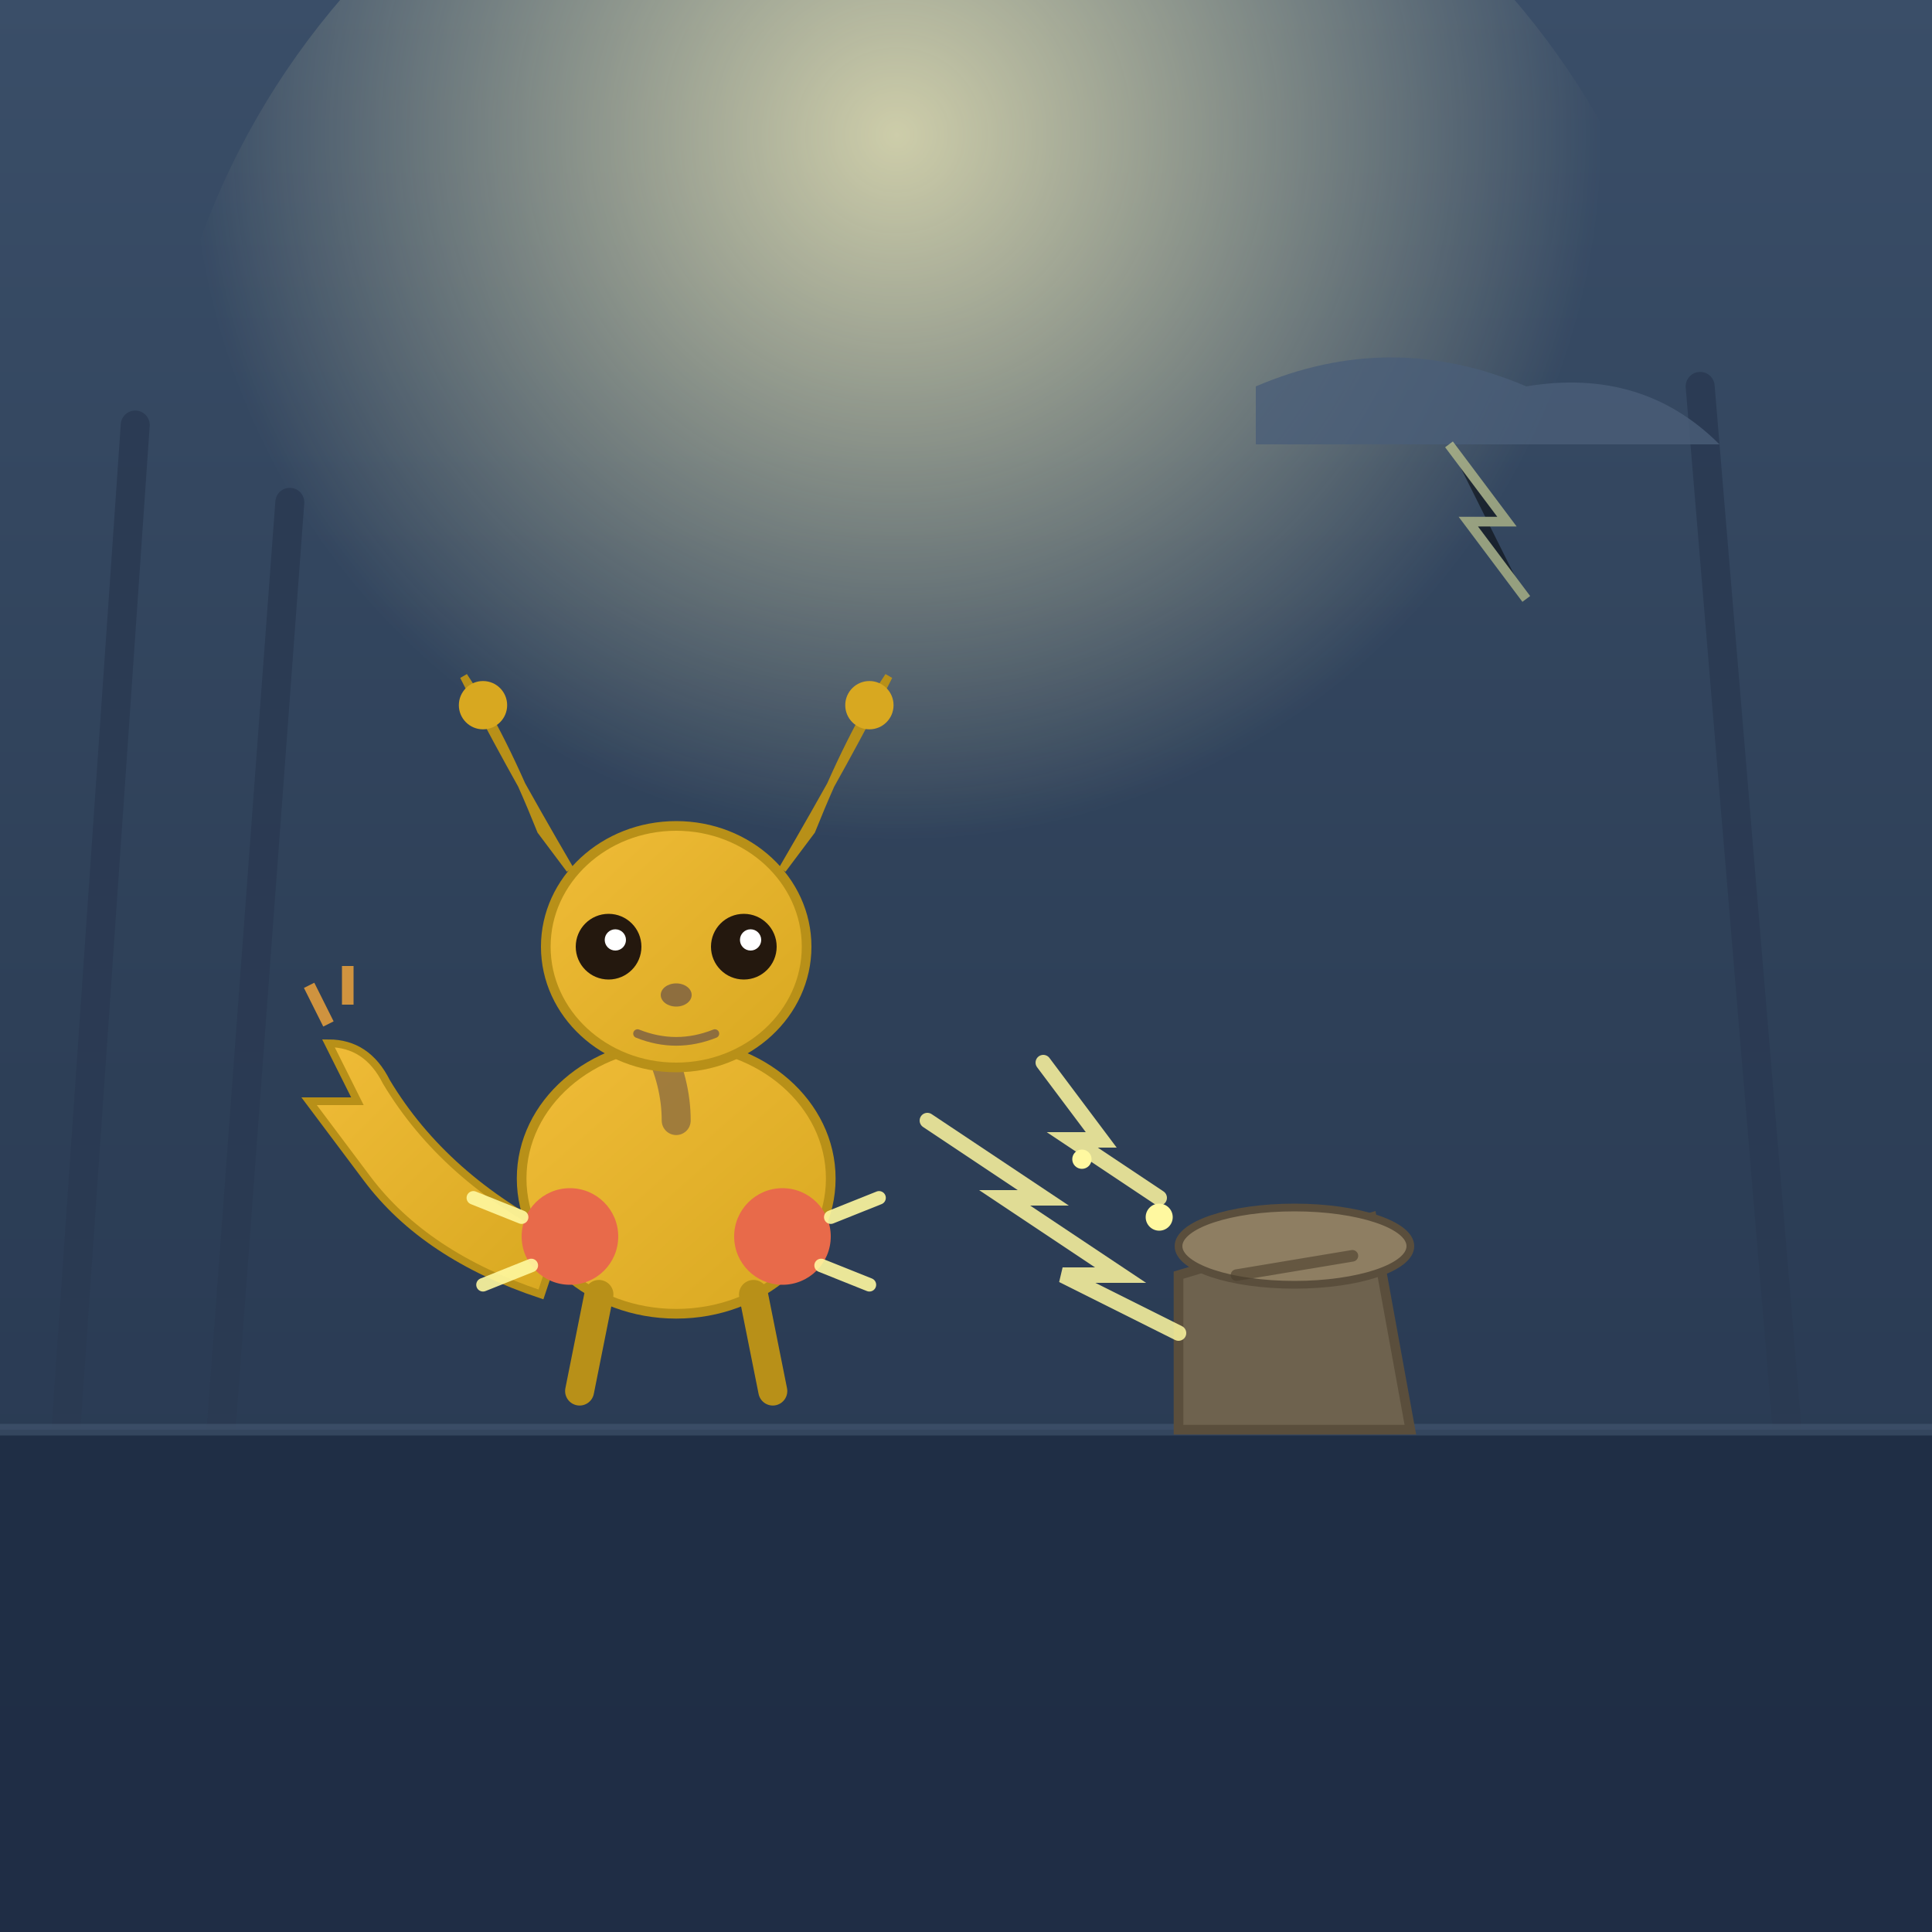
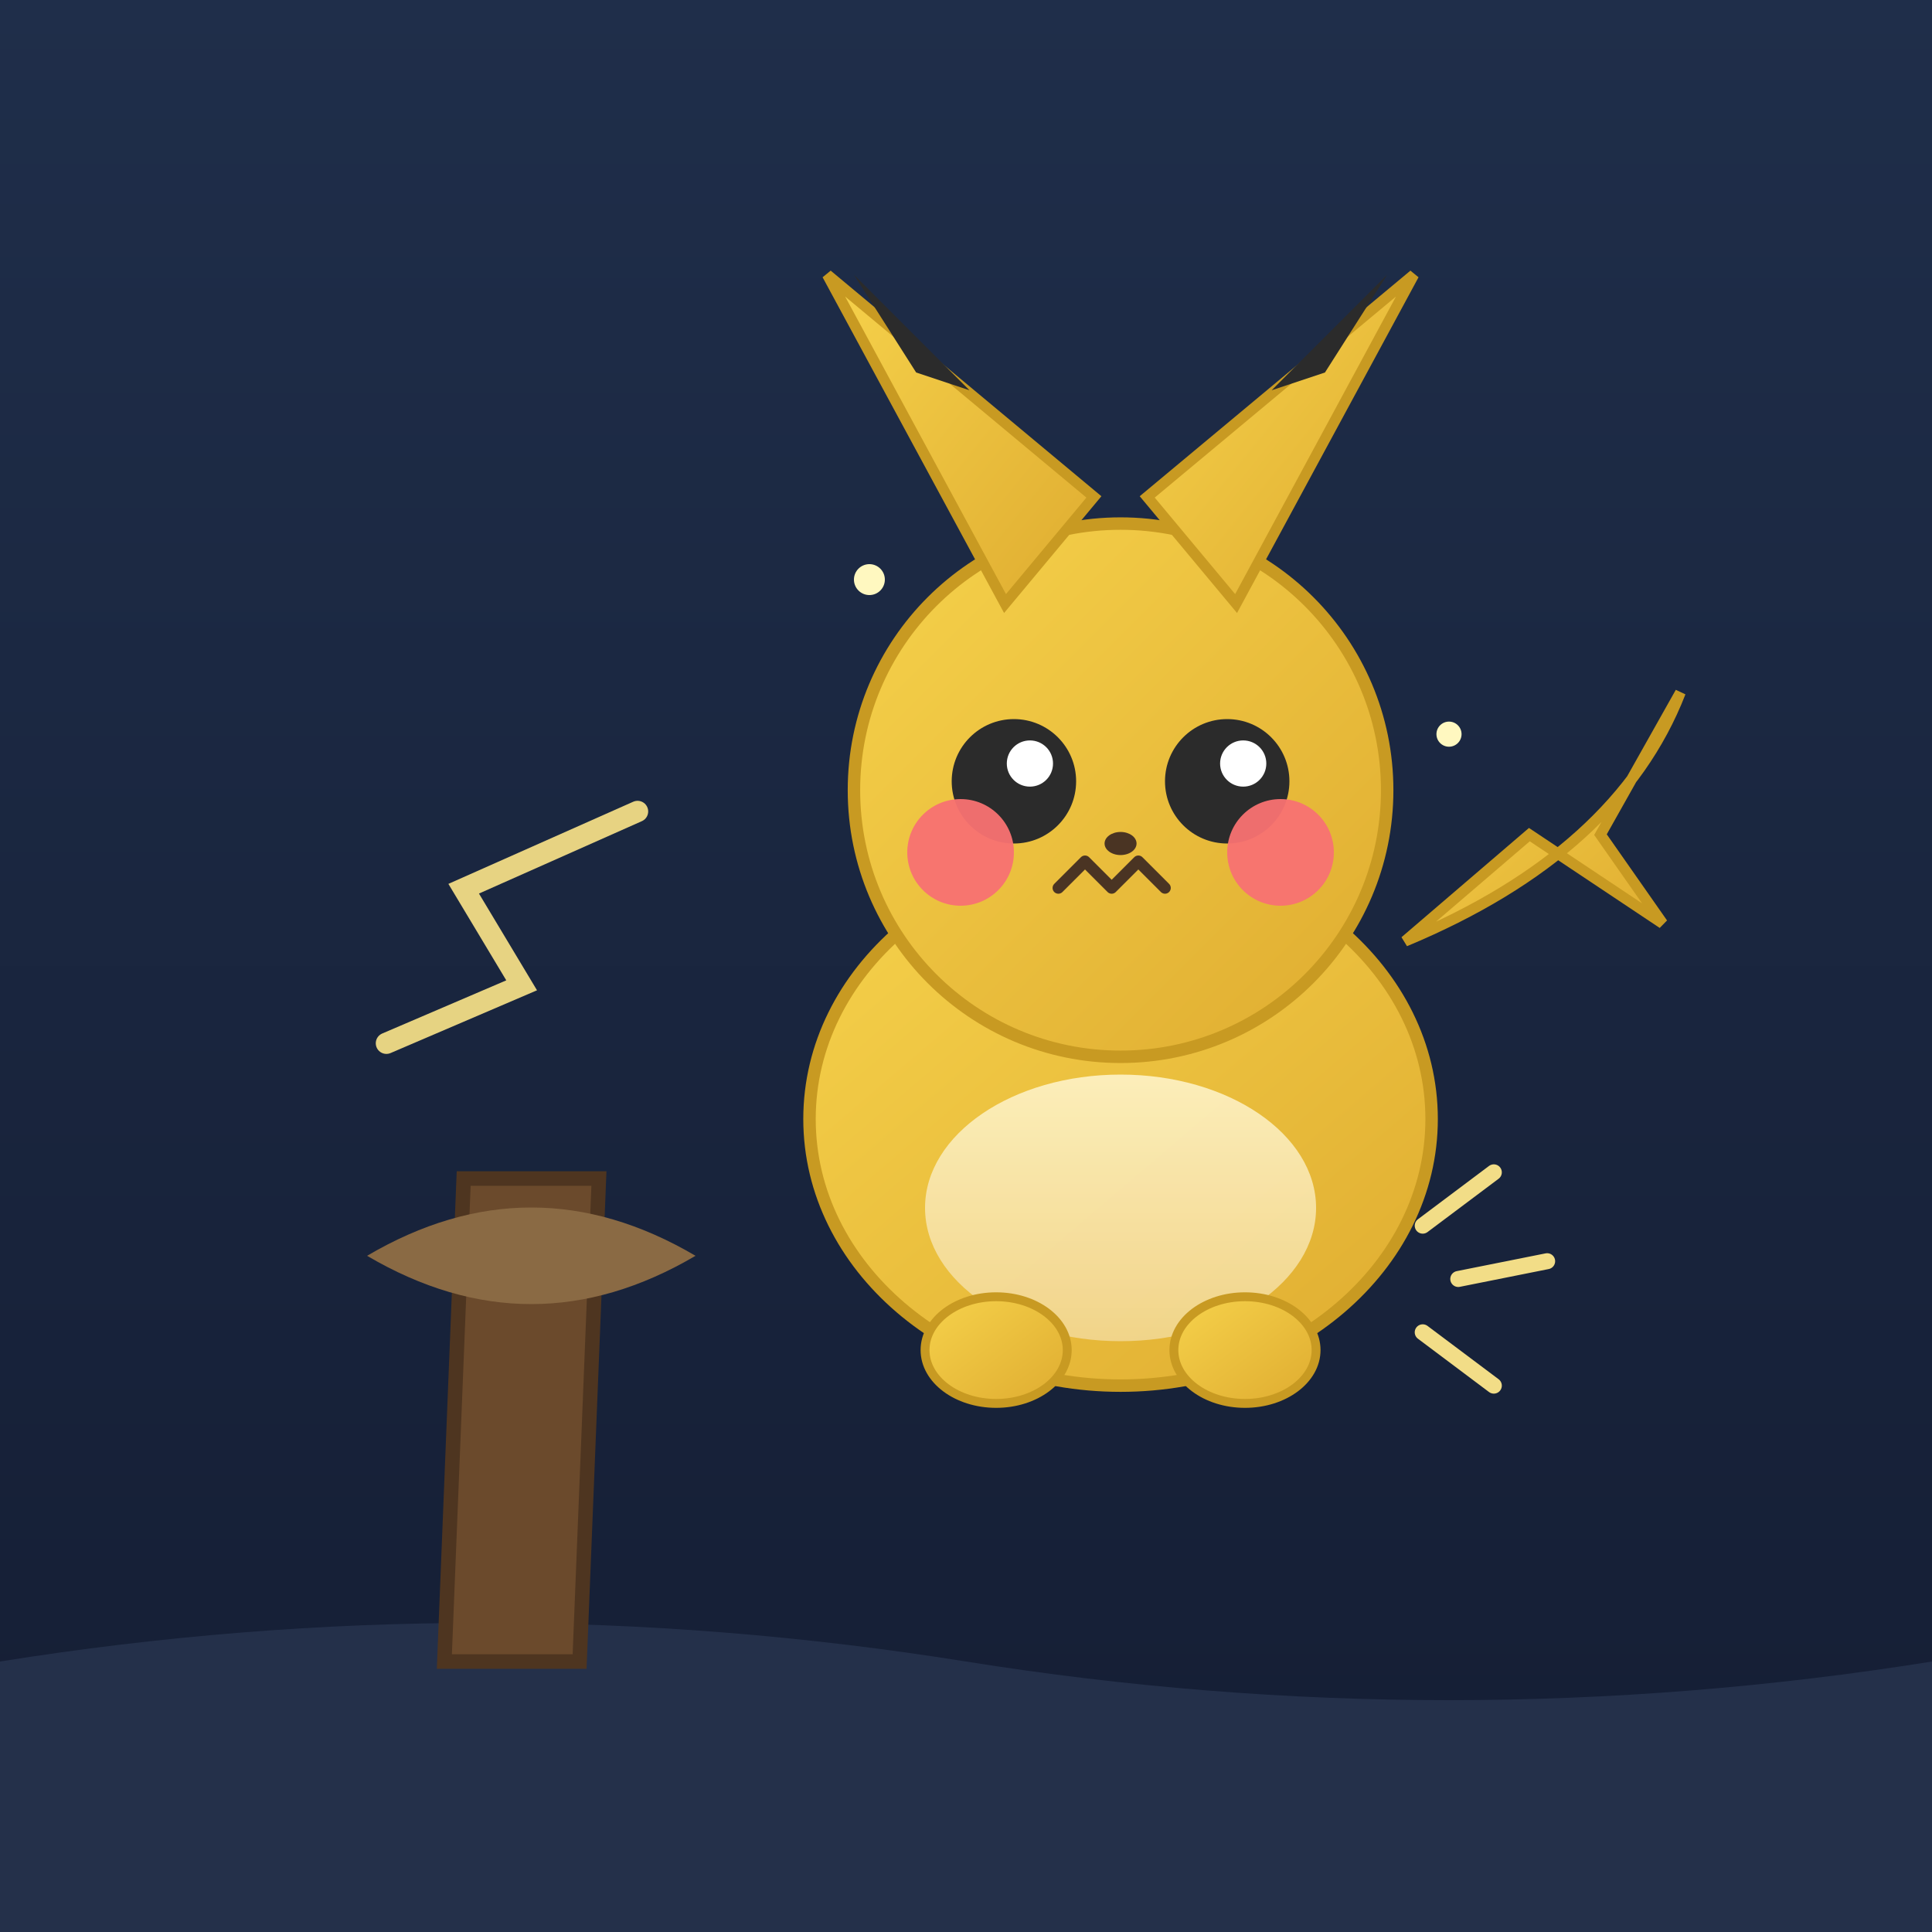
- <svg xmlns="http://www.w3.org/2000/svg" viewBox="0 0 200 200" role="img" aria-label="皮卡丘·三阶·电系苦修·对树桩放电双颊噼啪">
+ <svg xmlns="http://www.w3.org/2000/svg" viewBox="0 0 200 200" role="img" aria-label="皮卡丘·三阶·电系苦修">
  <defs>
    <linearGradient id="bg" x1="0" y1="0" x2="0" y2="1">
-       <stop offset="0%" stop-color="#3A4E68" />
-       <stop offset="52%" stop-color="#2E4058" />
-       <stop offset="100%" stop-color="#263650" />
+       <stop offset="0%" stop-color="#1F2E4A" />
+       <stop offset="100%" stop-color="#141D33" />
    </linearGradient>
-     <radialGradient id="glow" cx="48%" cy="26%" r="46%">
-       <stop offset="0%" stop-color="#FFF8C0" stop-opacity="0.75" />
-       <stop offset="100%" stop-color="#FFF8C0" stop-opacity="0" />
-     </radialGradient>
    <linearGradient id="fur" x1="0" y1="0" x2="1" y2="1">
-       <stop offset="0%" stop-color="#F0BC38" />
-       <stop offset="100%" stop-color="#D8A820" />
+       <stop offset="0%" stop-color="#F6D24B" />
+       <stop offset="100%" stop-color="#DFAC30" />
    </linearGradient>
+     <linearGradient id="belly" x1="0" y1="0" x2="0" y2="1">
+       <stop offset="0%" stop-color="#FEF3C7" />
+       <stop offset="100%" stop-color="#F2D792" />
+     </linearGradient>
+     <g id="pk-head">
+       <circle cx="0" cy="0" r="30" fill="url(#fur)" stroke="#C89A22" stroke-width="1.4" />
+       <path d="M -13 -21 L -33 -58 L -3 -33 Z" fill="url(#fur)" stroke="#C89A22" stroke-width="1.2" />
+       <path d="M -23 -47 L -30 -58 L -17 -45 Z" fill="#2B2B2B" />
+       <path d="M 13 -21 L 33 -58 L 3 -33 Z" fill="url(#fur)" stroke="#C89A22" stroke-width="1.2" />
+       <path d="M 23 -47 L 30 -58 L 17 -45 Z" fill="#2B2B2B" />
+       <circle cx="-12" cy="-1" r="7" fill="#2B2B2B" />
+       <circle cx="-10.2" cy="-3" r="2.6" fill="#FFF" />
+       <circle cx="12" cy="-1" r="7" fill="#2B2B2B" />
+       <circle cx="13.8" cy="-3" r="2.6" fill="#FFF" />
+       <ellipse cx="0" cy="6" rx="1.8" ry="1.3" fill="#4A3423" />
+       <path d="M -7 11 L -4 8 L -1 11 L 2 8 L 5 11" fill="none" stroke="#4A3423" stroke-width="1.3" stroke-linecap="round" stroke-linejoin="round" />
+       <circle cx="-18" cy="7" r="6" fill="#F87171" opacity="0.95" />
+       <circle cx="18" cy="7" r="6" fill="#F87171" opacity="0.95" />
+     </g>
  </defs>
  <rect width="200" height="200" fill="url(#bg)" />
-   <circle cx="96" cy="52" r="80" fill="url(#glow)">
-     <animate attributeName="opacity" values="0.75;0.5;0.75" dur="3s" repeatCount="indefinite" />
-   </circle>
-   <g stroke="#2A3A52" stroke-width="3" stroke-linecap="round" opacity="0.9">
-     <path d="M 14 44 L 6 160 M 30 52 L 22 160 M 176 40 L 186 160" />
-   </g>
-   <g fill="#4A5E78" opacity="0.8">
-     <path d="M 130 40 Q 144 34 158 40 Q 170 38 178 46 L 130 46 Z" />
-   </g>
-   <g stroke="#F8F8A0" stroke-width="1" opacity="0.5">
-     <path d="M 150 46 L 156 54 L 152 54 L 158 62">
-       <animate attributeName="opacity" values="0.5;0.2;0.5" dur="2.4s" repeatCount="indefinite" />
+   <path d="M 0 172 Q 50 164 100 172 Q 150 180 200 172 L 200 200 L 0 200 Z" fill="#24304A" />
+   <path d="M 46 172 L 48 122 L 62 122 L 60 172 Z" fill="#6B4A2C" stroke="#4E3520" stroke-width="1.5" />
+   <path d="M 38 130 Q 55 120 72 130 Q 55 140 38 130 Z" fill="#8A6A44" />
+   <g stroke="#FDE68A" stroke-width="2.2" opacity="0.9" stroke-linecap="round" fill="none">
+     <path d="M 40 108 L 54 102 L 48 92 L 66 84">
+       <animate attributeName="opacity" values="0.9;0.3;0.9" dur="1.1s" repeatCount="indefinite" />
    </path>
  </g>
-   <path d="M 0 148 L 200 148 L 200 200 L 0 200 Z" fill="#1E2C44" opacity="0.9" />
-   <path d="M 0 148 L 200 148" stroke="#4A5E78" stroke-width="1.2" opacity="0.5" />
-   <path d="M 122 132 L 142 126 L 146 148 L 122 148 Z" fill="#6E624E" stroke="#5A4E3C" stroke-width="1" />
-   <ellipse cx="134" cy="129" rx="12" ry="4" fill="#8E7E62" stroke="#5A4E3C" stroke-width="0.8" />
-   <path d="M 128 132 L 140 130" stroke="#4A3E2C" stroke-width="1.2" stroke-linecap="round" opacity="0.6" />
-   <g stroke="#FFF8A0" stroke-width="1.6" opacity="0.85" stroke-linecap="round" fill="none">
-     <path d="M 96 116 L 108 124 L 104 124 L 116 132 L 110 132 L 122 138">
-       <animate attributeName="opacity" values="0.85;0.4;0.85" dur="1s" repeatCount="indefinite" />
+   <g transform="translate(116,114) scale(0.92)">
+     <animateTransform attributeName="transform" type="translate" values="116 114;116 111;116 114" dur="1.6s" repeatCount="indefinite" />
+     <path d="M 32 -18 Q 56 -28 63 -46 L 54 -30 L 61 -20 L 46 -30 Z" fill="url(#fur)" stroke="#C89A22" stroke-width="1.2" class="tail">
+       <animateTransform attributeName="transform" type="rotate" values="0 44 -22;5 44 -22;0 44 -22" dur="1.2s" repeatCount="indefinite" />
    </path>
-     <path d="M 108 110 L 114 118 L 111 118 L 120 124">
-       <animate attributeName="opacity" values="0.7;0.3;0.7" dur="1.2s" repeatCount="indefinite" />
-     </path>
-   </g>
-   <g fill="#FFF8A0">
-     <circle cx="120" cy="126" r="1.4">
-       <animate attributeName="opacity" values="0.9;0.2;0.9" dur="1s" repeatCount="indefinite" />
-     </circle>
-     <circle cx="112" cy="120" r="1">
-       <animate attributeName="opacity" values="0.8;0.2;0.8" dur="1.2s" repeatCount="indefinite" />
-     </circle>
-   </g>
-   <g>
-     <animateTransform attributeName="transform" type="translate" values="0 0;0 -1;0 0" dur="1.4s" repeatCount="indefinite" />
-     <path d="M 58 128 Q 46 122 40 112 Q 38 108 34 108 L 37 114 L 32 114 L 38 122 Q 44 130 56 134 Z" fill="url(#fur)" stroke="#B89018" stroke-width="0.8" />
-     <g stroke="#F8A838" stroke-width="1.2" opacity="0.8">
-       <path d="M 34 106 L 32 102 M 36 104 L 36 100">
-         <animate attributeName="opacity" values="0.8;0.3;0.8" dur="1.2s" repeatCount="indefinite" />
+     <ellipse cx="0" cy="2" rx="35" ry="30" fill="url(#fur)" stroke="#C89A22" stroke-width="1.4" />
+     <ellipse cx="0" cy="12" rx="22" ry="15" fill="url(#belly)" opacity="0.9" />
+     <path d="M -8 -24 Q 0 -20 8 -24" stroke="#8E6E3E" stroke-width="4" stroke-linecap="round" fill="none" opacity="0.6" />
+     <ellipse cx="-14" cy="28" rx="8" ry="6" fill="url(#fur)" stroke="#C89A22" stroke-width="1" />
+     <ellipse cx="14" cy="28" rx="8" ry="6" fill="url(#fur)" stroke="#C89A22" stroke-width="1" />
+     <use href="#pk-head" transform="translate(0,-35) scale(1)" />
+     <g stroke="#FDE68A" stroke-width="1.8" opacity="0.95" stroke-linecap="round" fill="none">
+       <path d="M 34 14 L 42 8 M 38 20 L 48 18 M 34 26 L 42 32">
+         <animate attributeName="opacity" values="0.95;0.3;0.95" dur="1s" repeatCount="indefinite" />
      </path>
    </g>
-     <ellipse cx="70" cy="122" rx="16" ry="14" fill="url(#fur)" stroke="#B89018" stroke-width="1" />
-     <path d="M 68 108 Q 70 112 70 116" stroke="#8E6E3E" stroke-width="3" stroke-linecap="round" opacity="0.8" />
-     <circle cx="59" cy="128" r="5" fill="#E86A4A" />
-     <circle cx="81" cy="128" r="5" fill="#E86A4A" />
-     <g stroke="#FFF8A0" stroke-width="1.4" opacity="0.9" stroke-linecap="round" fill="none">
-       <path d="M 54 126 L 49 124 M 55 131 L 50 133 M 86 126 L 91 124 M 85 131 L 90 133">
-         <animate attributeName="opacity" values="0.9;0.35;0.9" dur="1s" repeatCount="indefinite" />
-       </path>
-     </g>
-     <path d="M 62 134 L 60 144 M 78 134 L 80 144" stroke="#B89018" stroke-width="3" stroke-linecap="round" />
-   </g>
-   <g>
-     <ellipse cx="70" cy="98" rx="13.5" ry="12.5" fill="url(#fur)" stroke="#B89018" stroke-width="1" />
-     <path d="M 59 90 Q 52 78 48 70 Q 52 76 56 86 Z" fill="url(#fur)" stroke="#B89018" stroke-width="0.8" />
-     <circle cx="50" cy="73" r="2.5" fill="#D8A820" />
-     <path d="M 81 90 Q 88 78 92 70 Q 88 76 84 86 Z" fill="url(#fur)" stroke="#B89018" stroke-width="0.8" />
-     <circle cx="90" cy="73" r="2.5" fill="#D8A820" />
-     <circle cx="63" cy="98" r="3.4" fill="#24180E" />
-     <circle cx="63.7" cy="97.3" r="1.1" fill="#FFF" />
-     <circle cx="77" cy="98" r="3.4" fill="#24180E" />
-     <circle cx="77.7" cy="97.3" r="1.1" fill="#FFF" />
-     <ellipse cx="70" cy="103" rx="1.6" ry="1.2" fill="#8E6E3E" />
-     <path d="M 66 107 Q 70 108.6 74 107" fill="none" stroke="#8E6E3E" stroke-width="0.9" stroke-linecap="round" />
  </g>
  <g fill="#FFF8C0">
-     <circle cx="40" cy="104">
-       <animate attributeName="cy" values="104;94;104" dur="3.2s" repeatCount="indefinite" />
-       <animate attributeName="opacity" values="0.5;0.12;0.5" dur="3.2s" repeatCount="indefinite" />
+     <circle cx="90" cy="60" r="1.6">
+       <animate attributeName="opacity" values="0.7;0.15;0.7" dur="1.8s" repeatCount="indefinite" />
    </circle>
-     <circle cx="158" cy="86">
-       <animate attributeName="cy" values="86;76;86" dur="3.6s" repeatCount="indefinite" />
-       <animate attributeName="opacity" values="0.4;0.1;0.4" dur="3.6s" repeatCount="indefinite" />
+     <circle cx="150" cy="76" r="1.3">
+       <animate attributeName="opacity" values="0.6;0.1;0.6" dur="2.2s" repeatCount="indefinite" />
    </circle>
  </g>
</svg>
